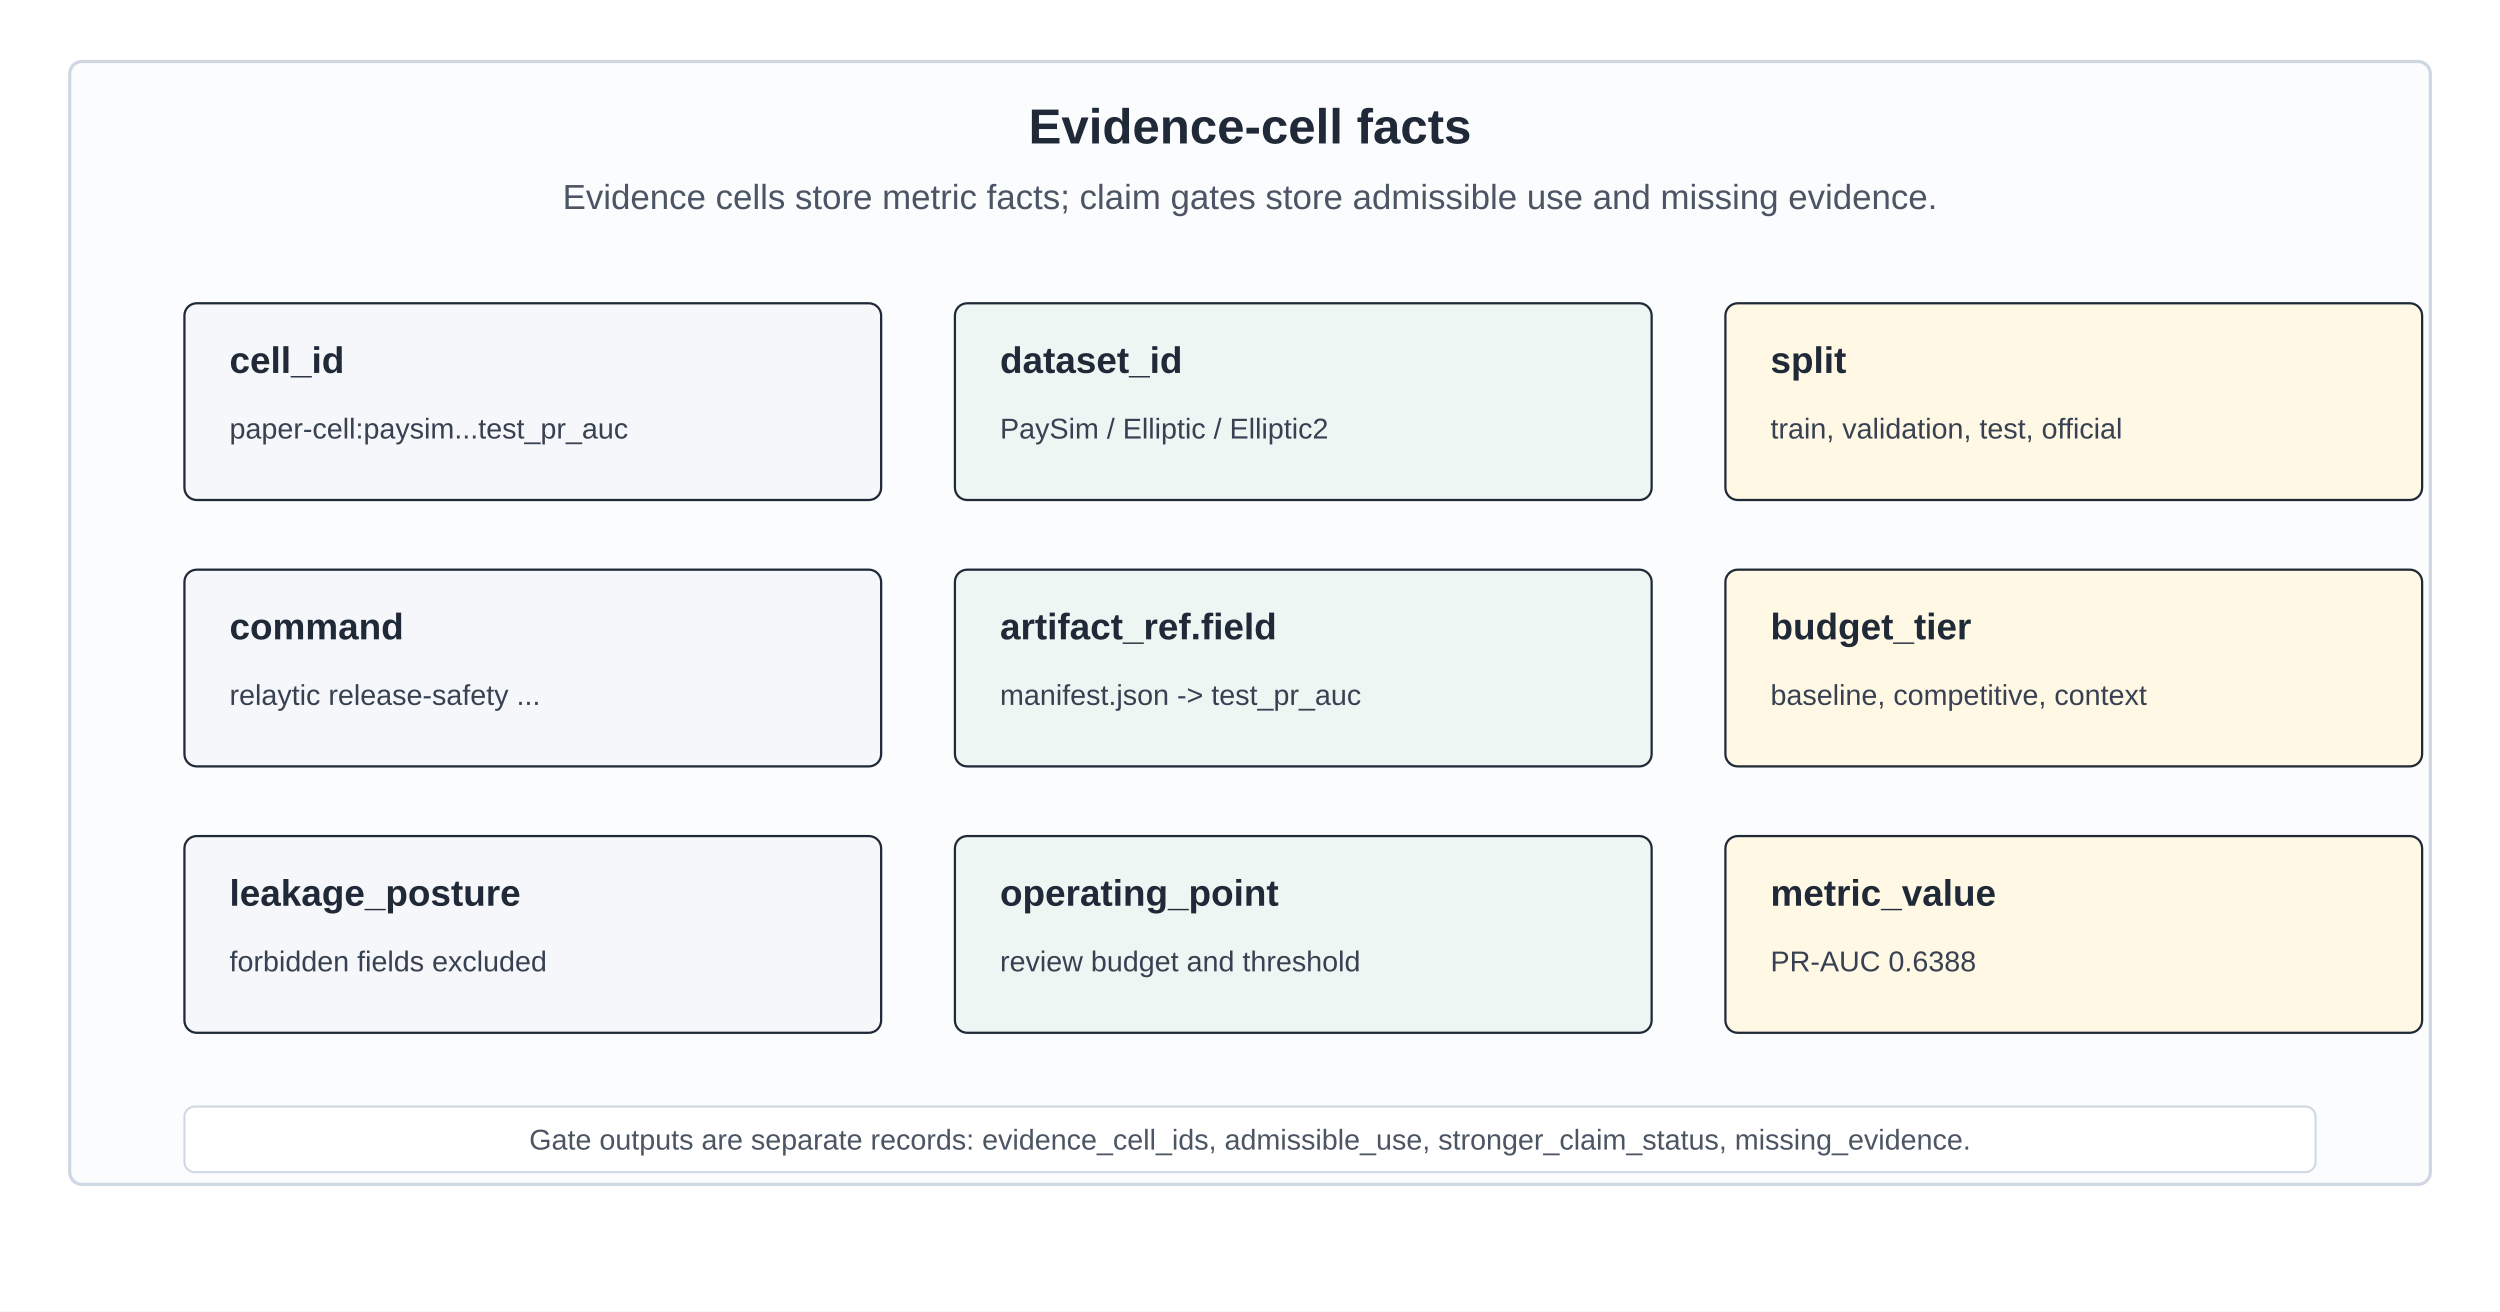
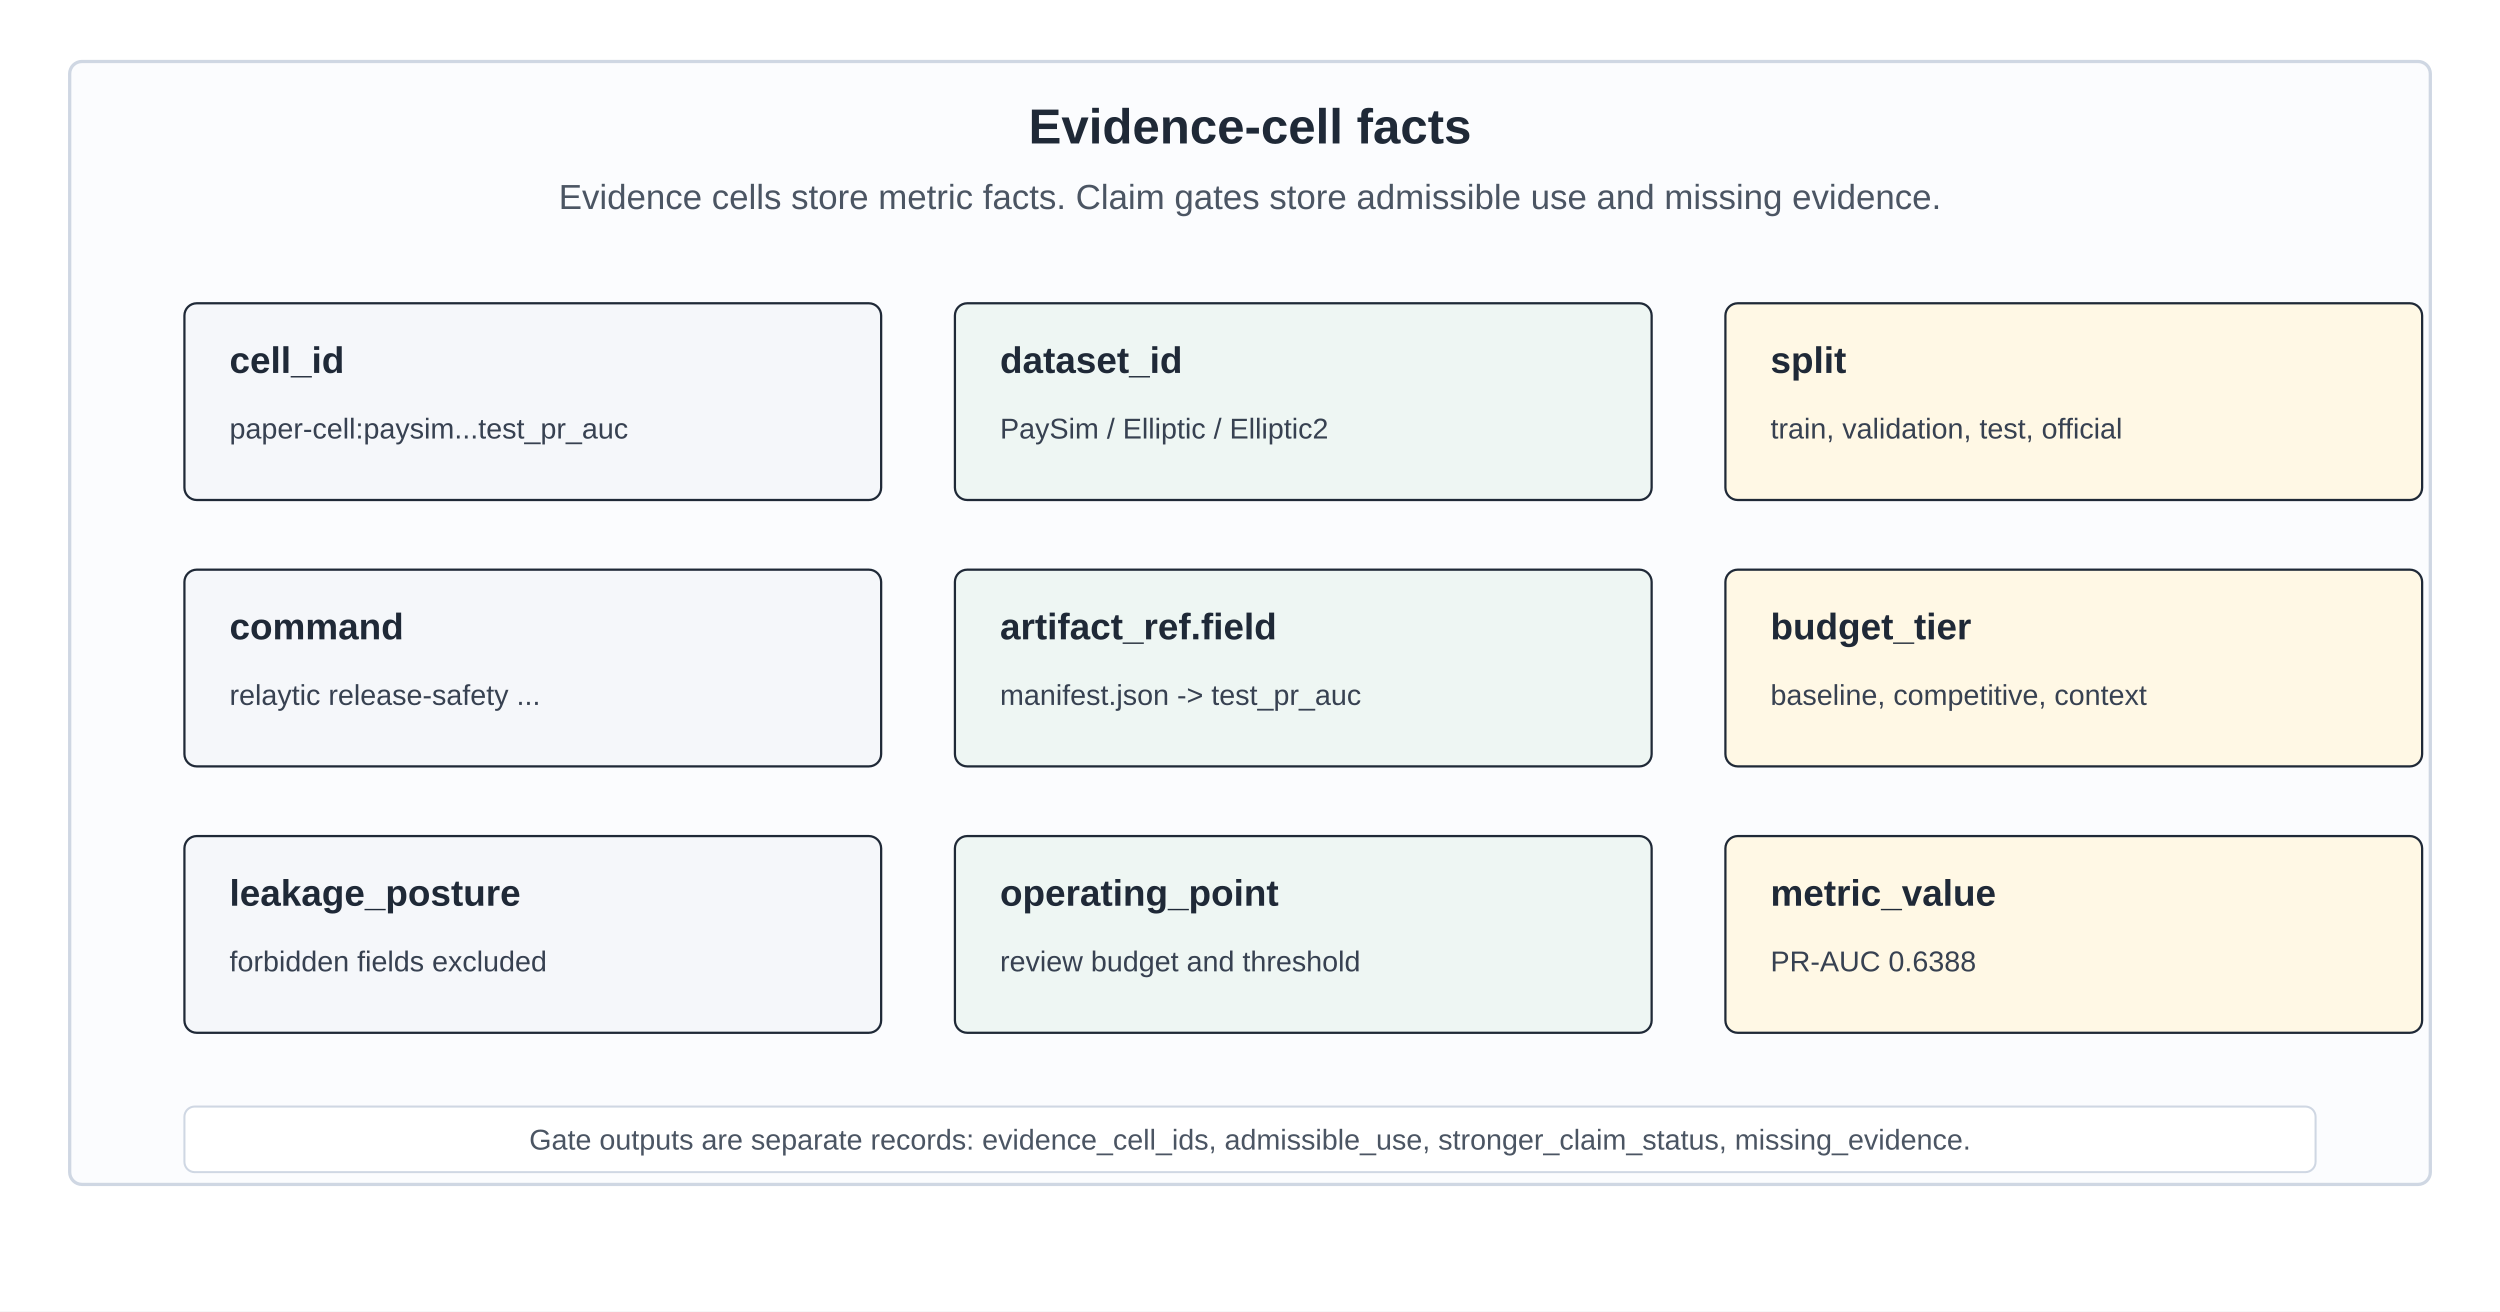
<svg xmlns="http://www.w3.org/2000/svg" width="1220" height="640" viewBox="0 0 1220 640" role="img">
  <style>text{font-family:Arial,Helvetica,sans-serif;letter-spacing:0}</style>
  <rect width="100%" height="100%" fill="#ffffff" />
  <rect x="34" y="30" width="1152" height="548" rx="6" fill="#fbfcfe" stroke="#cfd7e3" stroke-width="1.6" />
  <text x="610" y="70" text-anchor="middle" font-size="24" font-weight="700" fill="#1f2937">Evidence-cell facts</text>
-   <text x="610" y="102" text-anchor="middle" font-size="17" fill="#4b5563">Evidence cells store metric facts; claim gates store admissible use and missing evidence.</text>
+   <text x="610" y="102" text-anchor="middle" font-size="17" fill="#4b5563">Evidence cells store metric facts. Claim gates store admissible use and missing evidence.</text>
  <rect x="90" y="148" width="340" height="96" rx="6" fill="#f5f7fa" stroke="#1f2937" stroke-width="1.1" />
  <text x="112" y="182" font-size="18" font-weight="700" fill="#1f2937">cell_id</text>
  <text x="112.0" y="214.0" text-anchor="start" font-size="14" fill="#374151">paper-cell:paysim...test_pr_auc</text>
  <rect x="466" y="148" width="340" height="96" rx="6" fill="#eef6f3" stroke="#1f2937" stroke-width="1.1" />
  <text x="488" y="182" font-size="18" font-weight="700" fill="#1f2937">dataset_id</text>
  <text x="488.0" y="214.0" text-anchor="start" font-size="14" fill="#374151">PaySim / Elliptic / Elliptic2</text>
  <rect x="842" y="148" width="340" height="96" rx="6" fill="#fff8e5" stroke="#1f2937" stroke-width="1.1" />
  <text x="864" y="182" font-size="18" font-weight="700" fill="#1f2937">split</text>
  <text x="864.0" y="214.0" text-anchor="start" font-size="14" fill="#374151">train, validation, test, official</text>
  <rect x="90" y="278" width="340" height="96" rx="6" fill="#f5f7fa" stroke="#1f2937" stroke-width="1.1" />
  <text x="112" y="312" font-size="18" font-weight="700" fill="#1f2937">command</text>
  <text x="112.0" y="344.0" text-anchor="start" font-size="14" fill="#374151">relaytic release-safety ...</text>
  <rect x="466" y="278" width="340" height="96" rx="6" fill="#eef6f3" stroke="#1f2937" stroke-width="1.1" />
  <text x="488" y="312" font-size="18" font-weight="700" fill="#1f2937">artifact_ref.field</text>
  <text x="488.0" y="344.0" text-anchor="start" font-size="14" fill="#374151">manifest.json -&gt; test_pr_auc</text>
  <rect x="842" y="278" width="340" height="96" rx="6" fill="#fff8e5" stroke="#1f2937" stroke-width="1.1" />
  <text x="864" y="312" font-size="18" font-weight="700" fill="#1f2937">budget_tier</text>
  <text x="864.0" y="344.0" text-anchor="start" font-size="14" fill="#374151">baseline, competitive, context</text>
  <rect x="90" y="408" width="340" height="96" rx="6" fill="#f5f7fa" stroke="#1f2937" stroke-width="1.1" />
  <text x="112" y="442" font-size="18" font-weight="700" fill="#1f2937">leakage_posture</text>
  <text x="112.0" y="474.0" text-anchor="start" font-size="14" fill="#374151">forbidden fields excluded</text>
  <rect x="466" y="408" width="340" height="96" rx="6" fill="#eef6f3" stroke="#1f2937" stroke-width="1.1" />
  <text x="488" y="442" font-size="18" font-weight="700" fill="#1f2937">operating_point</text>
  <text x="488.0" y="474.0" text-anchor="start" font-size="14" fill="#374151">review budget and threshold</text>
  <rect x="842" y="408" width="340" height="96" rx="6" fill="#fff8e5" stroke="#1f2937" stroke-width="1.1" />
  <text x="864" y="442" font-size="18" font-weight="700" fill="#1f2937">metric_value</text>
  <text x="864.0" y="474.0" text-anchor="start" font-size="14" fill="#374151">PR-AUC 0.6388</text>
  <rect x="90" y="540" width="1040" height="32" rx="5" fill="#ffffff" stroke="#cfd7e3" stroke-width="1" />
  <text x="610" y="561" text-anchor="middle" font-size="14" fill="#4b5563">Gate outputs are separate records: evidence_cell_ids, admissible_use, stronger_claim_status, missing_evidence.</text>
</svg>
